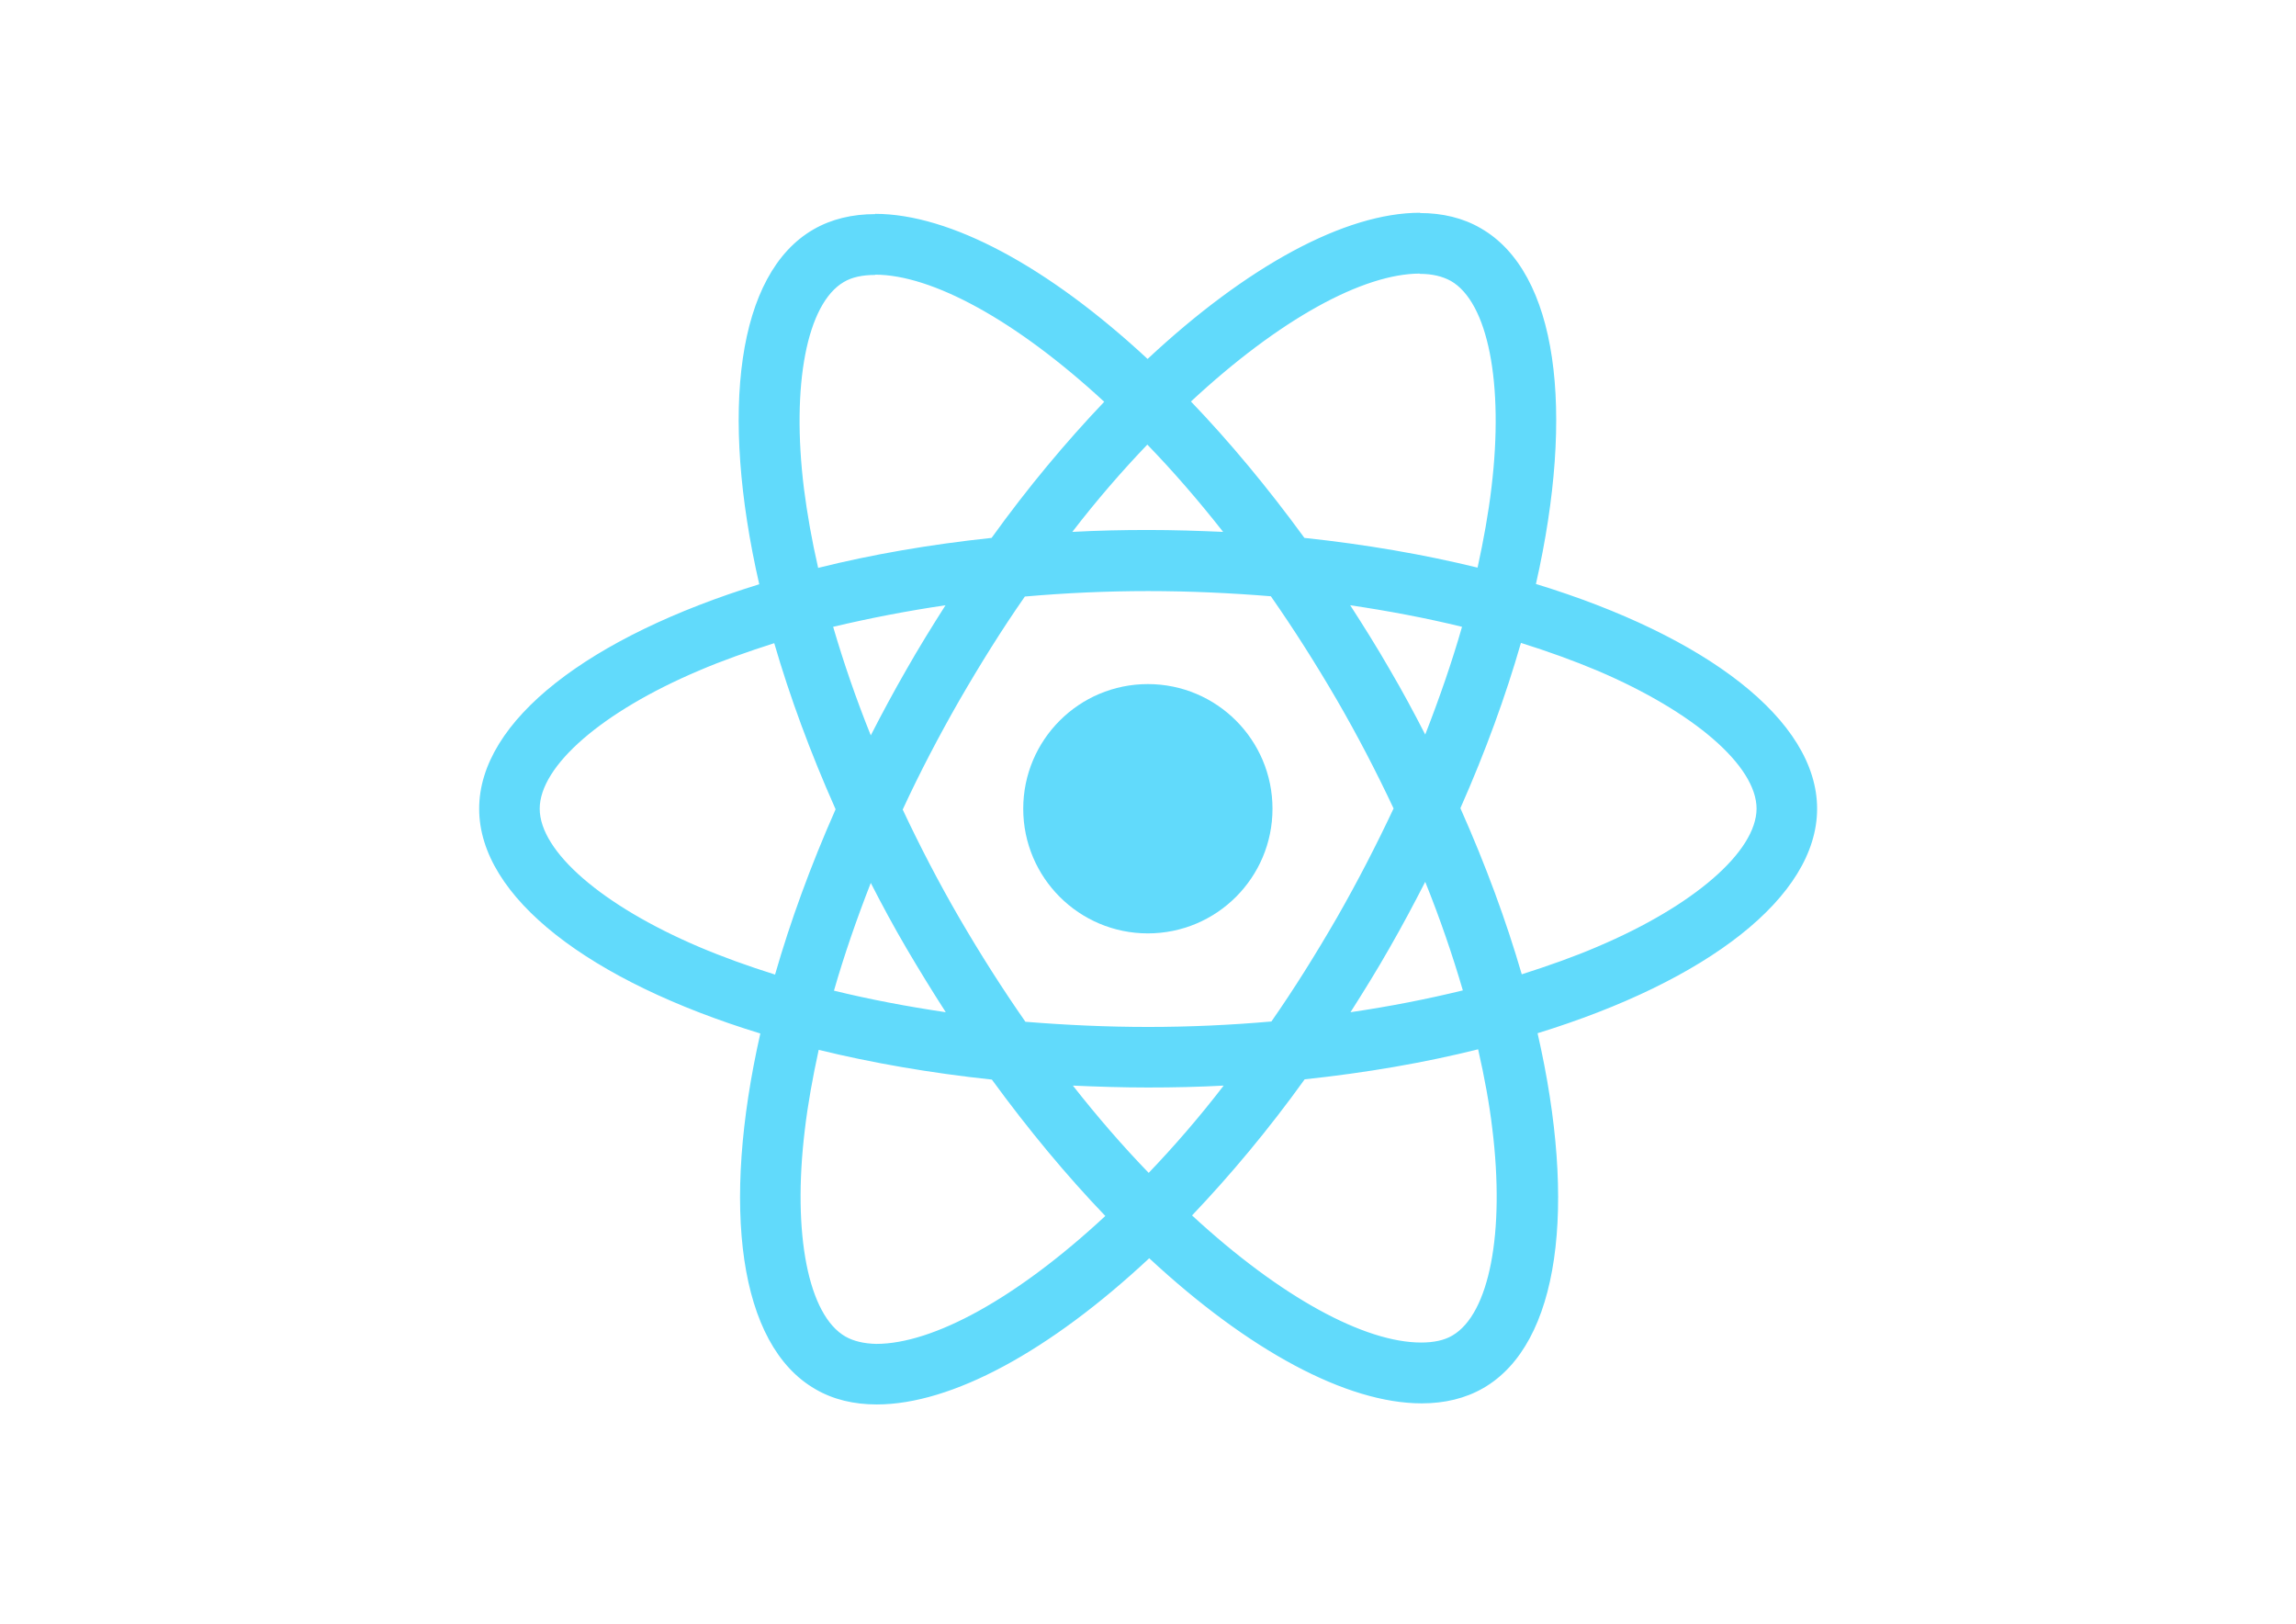
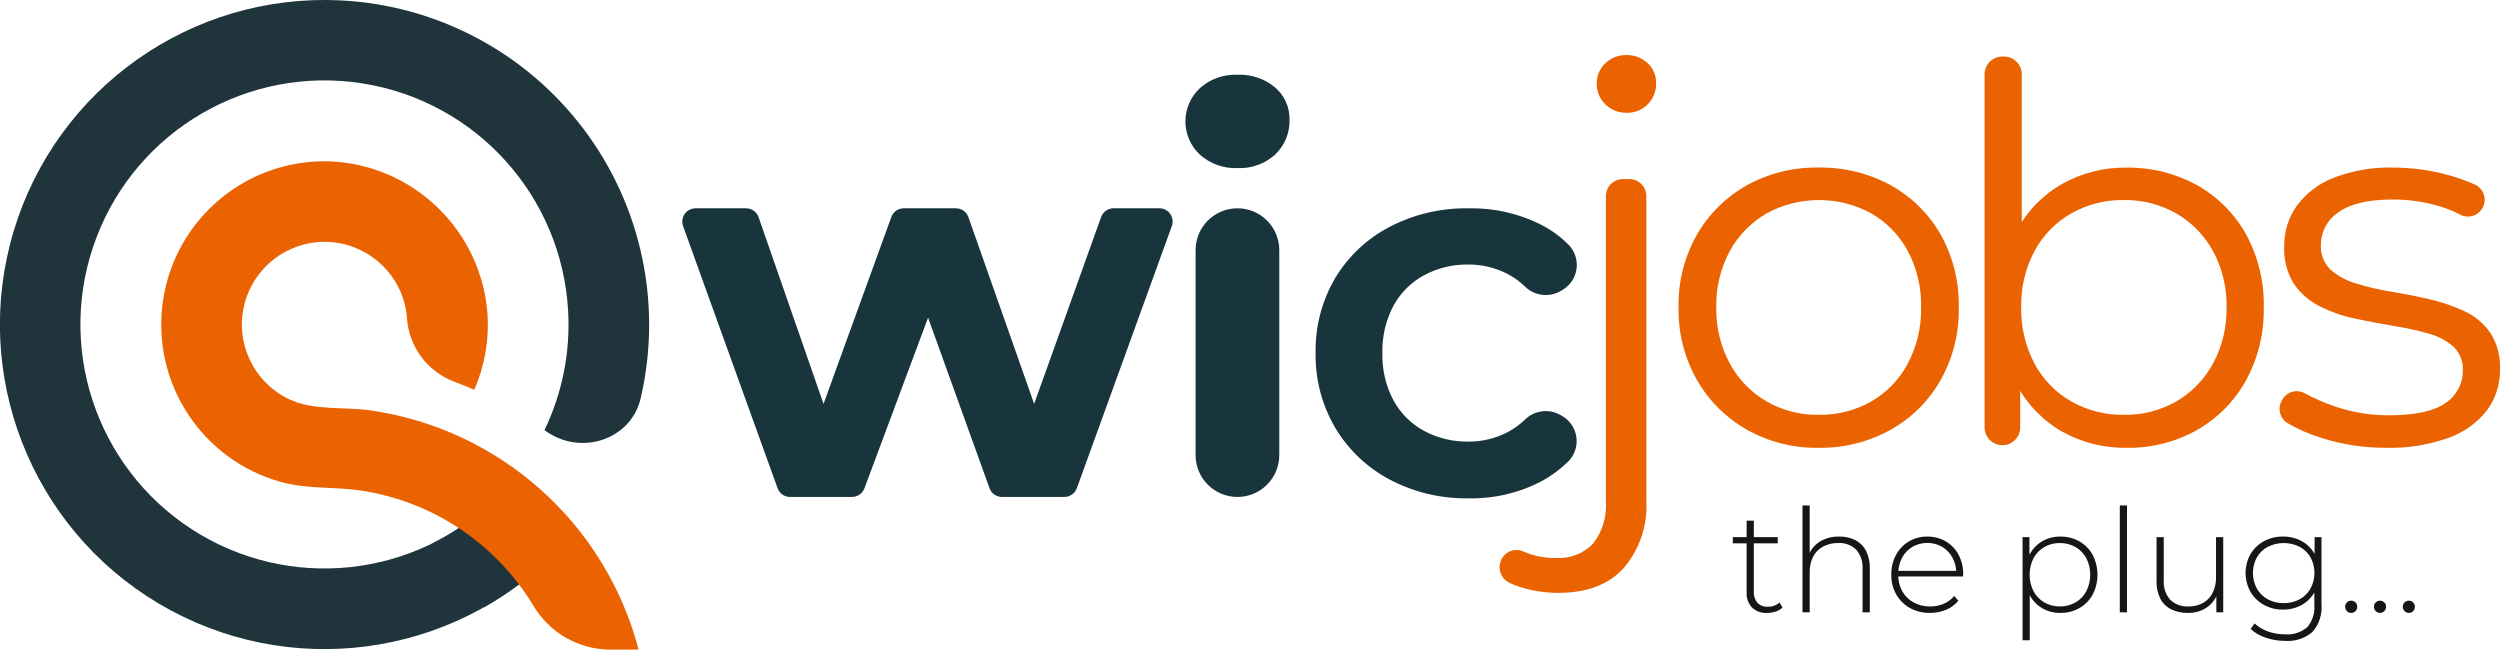
- <svg xmlns="http://www.w3.org/2000/svg" viewBox="0 0 841.9 595.3">
-   <g fill="#61DAFB">
-     <path d="M666.3 296.5c0-32.5-40.7-63.3-103.1-82.4 14.4-63.6 8-114.2-20.2-130.4-6.5-3.8-14.1-5.6-22.4-5.6v22.3c4.6 0 8.3.9 11.4 2.6 13.6 7.8 19.5 37.5 14.9 75.7-1.1 9.4-2.9 19.3-5.1 29.4-19.6-4.8-41-8.5-63.5-10.9-13.5-18.5-27.5-35.3-41.6-50 32.6-30.3 63.2-46.9 84-46.9V78c-27.5 0-63.5 19.6-99.9 53.6-36.4-33.8-72.4-53.2-99.9-53.2v22.3c20.7 0 51.4 16.5 84 46.6-14 14.7-28 31.4-41.3 49.9-22.6 2.4-44 6.1-63.6 11-2.3-10-4-19.7-5.2-29-4.7-38.2 1.1-67.9 14.6-75.8 3-1.8 6.9-2.6 11.5-2.6V78.5c-8.4 0-16 1.8-22.6 5.6-28.1 16.2-34.4 66.7-19.9 130.1-62.2 19.2-102.7 49.9-102.7 82.3 0 32.5 40.7 63.3 103.1 82.4-14.4 63.6-8 114.2 20.2 130.4 6.5 3.8 14.1 5.6 22.5 5.6 27.5 0 63.5-19.6 99.9-53.6 36.4 33.8 72.4 53.2 99.9 53.2 8.4 0 16-1.8 22.6-5.6 28.1-16.2 34.4-66.7 19.9-130.1 62-19.1 102.5-49.9 102.5-82.3zm-130.2-66.7c-3.7 12.9-8.3 26.2-13.5 39.5-4.1-8-8.4-16-13.1-24-4.6-8-9.5-15.8-14.4-23.4 14.2 2.1 27.9 4.7 41 7.9zm-45.8 106.5c-7.8 13.5-15.8 26.3-24.1 38.2-14.9 1.3-30 2-45.2 2-15.1 0-30.2-.7-45-1.9-8.3-11.9-16.4-24.6-24.2-38-7.6-13.1-14.5-26.4-20.8-39.8 6.2-13.4 13.2-26.8 20.7-39.9 7.8-13.5 15.8-26.3 24.1-38.2 14.9-1.3 30-2 45.2-2 15.1 0 30.2.7 45 1.9 8.3 11.9 16.4 24.6 24.2 38 7.6 13.1 14.5 26.4 20.8 39.8-6.3 13.4-13.2 26.8-20.7 39.9zm32.3-13c5.4 13.4 10 26.8 13.8 39.8-13.1 3.2-26.9 5.9-41.2 8 4.9-7.7 9.8-15.6 14.4-23.7 4.6-8 8.9-16.1 13-24.1zM421.2 430c-9.3-9.6-18.6-20.3-27.8-32 9 .4 18.2.7 27.5.7 9.4 0 18.7-.2 27.8-.7-9 11.7-18.3 22.4-27.5 32zm-74.4-58.9c-14.2-2.1-27.9-4.7-41-7.9 3.7-12.9 8.3-26.2 13.5-39.5 4.1 8 8.4 16 13.1 24 4.7 8 9.5 15.8 14.4 23.4zM420.7 163c9.3 9.6 18.6 20.3 27.8 32-9-.4-18.2-.7-27.5-.7-9.4 0-18.7.2-27.8.7 9-11.7 18.3-22.4 27.5-32zm-74 58.9c-4.9 7.7-9.8 15.6-14.4 23.7-4.6 8-8.9 16-13 24-5.4-13.4-10-26.8-13.8-39.8 13.1-3.1 26.9-5.8 41.2-7.9zm-90.5 125.2c-35.4-15.1-58.3-34.9-58.3-50.6 0-15.7 22.9-35.6 58.3-50.6 8.6-3.7 18-7 27.7-10.1 5.7 19.6 13.2 40 22.5 60.9-9.2 20.8-16.6 41.1-22.2 60.6-9.9-3.1-19.3-6.5-28-10.2zM310 490c-13.6-7.8-19.5-37.5-14.9-75.7 1.1-9.4 2.9-19.3 5.1-29.4 19.6 4.8 41 8.5 63.5 10.9 13.5 18.5 27.5 35.3 41.6 50-32.6 30.3-63.2 46.9-84 46.9-4.5-.1-8.3-1-11.3-2.7zm237.2-76.2c4.7 38.2-1.1 67.9-14.6 75.8-3 1.8-6.9 2.6-11.5 2.6-20.7 0-51.4-16.5-84-46.6 14-14.7 28-31.4 41.3-49.9 22.6-2.4 44-6.1 63.6-11 2.3 10.1 4.1 19.8 5.2 29.1zm38.5-66.7c-8.6 3.7-18 7-27.7 10.1-5.7-19.6-13.2-40-22.5-60.9 9.2-20.8 16.6-41.1 22.2-60.6 9.9 3.1 19.3 6.5 28.1 10.2 35.4 15.1 58.3 34.9 58.3 50.6-.1 15.7-23 35.6-58.4 50.6zM320.8 78.4z" />
-     <circle cx="420.9" cy="296.5" r="45.7" />
-     <path d="M520.5 78.1z" />
+ <svg xmlns="http://www.w3.org/2000/svg" width="264" height="68.604" viewBox="0 0 264 68.604">
+   <g id="Group_303" data-name="Group 303" transform="translate(-20.862 -10.66)">
+     <g id="Group_300" data-name="Group 300" transform="translate(20.862 10.66)">
+       <path id="Path_6570" data-name="Path 6570" d="M98.488,60.844l-9.98-27.681a1.4,1.4,0,0,1,.842-1.793,1.417,1.417,0,0,1,.476-.083h5.339a1.4,1.4,0,0,1,1.321.942l8.147,23.43a1.4,1.4,0,0,1-1.321,1.86h0A1.4,1.4,0,0,1,102,55.642l8.5-23.432a1.4,1.4,0,0,1,1.316-.923h5.507a1.4,1.4,0,0,1,1.319.936l8.249,23.43a1.4,1.4,0,0,1-.854,1.785,1.384,1.384,0,0,1-.465.08h0a1.4,1.4,0,0,1-1.4-1.4,1.374,1.374,0,0,1,.082-.473l8.4-23.432a1.4,1.4,0,0,1,1.318-.929h4.836a1.4,1.4,0,0,1,1.316,1.877L130.092,60.845a1.4,1.4,0,0,1-1.316.923h-6.59a1.4,1.4,0,0,1-1.318-.925L113.1,39.277h2.608l-8.046,21.58a1.4,1.4,0,0,1-1.313.911H99.806A1.4,1.4,0,0,1,98.488,60.844Z" transform="translate(-16.377 -9.291)" fill="#18353e" />
+       <path id="Path_6571" data-name="Path 6571" d="M143.745,27.919a5.6,5.6,0,0,1-3.966-1.417,4.8,4.8,0,0,1,0-7.026,5.611,5.611,0,0,1,3.966-1.414,5.824,5.824,0,0,1,3.964,1.33,4.342,4.342,0,0,1,1.532,3.426,4.859,4.859,0,0,1-1.5,3.657A5.526,5.526,0,0,1,143.745,27.919Zm-4.42,30.309V36.585a4.42,4.42,0,0,1,4.419-4.42h0a4.419,4.419,0,0,1,4.418,4.42V58.227a4.419,4.419,0,0,1-4.418,4.42h0a4.42,4.42,0,0,1-4.42-4.419Z" transform="translate(-13.07 -10.169)" fill="#18353e" />
+       <path id="Path_6574" data-name="Path 6574" d="M175.57,72.905a13.306,13.306,0,0,1-3.71-.515,9.045,9.045,0,0,1-1.443-.543,1.828,1.828,0,0,1-.89-2.412h0a1.767,1.767,0,0,1,2.307-.914,8.263,8.263,0,0,0,3.5.7,4.968,4.968,0,0,0,3.892-1.509,6.48,6.48,0,0,0,1.358-4.468V31.014a1.8,1.8,0,0,1,1.8-1.805h.676a1.8,1.8,0,0,1,1.8,1.8h0V63.247a10.061,10.061,0,0,1-2.383,7.032Q180.094,72.907,175.57,72.905Zm7.183-50.7a3.041,3.041,0,0,1-2.234-.9,2.963,2.963,0,0,1-.9-2.173,2.862,2.862,0,0,1,.9-2.141,3.09,3.09,0,0,1,2.234-.877,3.155,3.155,0,0,1,2.233.845,2.768,2.768,0,0,1,.906,2.114,3.086,3.086,0,0,1-.877,2.233A3.011,3.011,0,0,1,182.753,22.207Z" transform="translate(-11.005 -10.299)" fill="#eb6300" />
+       <path id="Path_6575" data-name="Path 6575" d="M201.854,56.847a14.953,14.953,0,0,1-7.549-1.909,14,14,0,0,1-5.283-5.255,14.993,14.993,0,0,1-1.937-7.661,14.979,14.979,0,0,1,1.937-7.688,13.955,13.955,0,0,1,5.254-5.2,15.1,15.1,0,0,1,7.578-1.88,15.375,15.375,0,0,1,7.661,1.88,13.69,13.69,0,0,1,5.253,5.2,15.141,15.141,0,0,1,1.909,7.688,15.171,15.171,0,0,1-1.909,7.661,13.756,13.756,0,0,1-5.282,5.255A15.212,15.212,0,0,1,201.854,56.847Zm0-3.484a10.921,10.921,0,0,0,5.586-1.413,10.112,10.112,0,0,0,3.844-3.98,12.2,12.2,0,0,0,1.411-5.948,12.117,12.117,0,0,0-1.411-5.972,10.163,10.163,0,0,0-3.844-3.956,11.556,11.556,0,0,0-11.063,0,10.37,10.37,0,0,0-3.871,3.956,11.932,11.932,0,0,0-1.437,5.972,11.994,11.994,0,0,0,1.438,5.948,10.323,10.323,0,0,0,3.871,3.98A10.713,10.713,0,0,0,201.854,53.363Z" transform="translate(-9.828 -9.559)" fill="#eb6300" />
+       <path id="Path_6576" data-name="Path 6576" d="M217.389,55.42V18.14a1.88,1.88,0,0,1,1.881-1.88h.166a1.88,1.88,0,0,1,1.88,1.88V36.748c0,.058,0,.117-.009.175l-.53,5.624a1.782,1.782,0,0,0,0,.3l.373,5.65c0,.043,0,.082,0,.125v6.8a1.88,1.88,0,0,1-1.88,1.88h0A1.881,1.881,0,0,1,217.389,55.42Zm14.99,2.157a13.556,13.556,0,0,1-6.86-1.741,12.4,12.4,0,0,1-4.81-5.061,16.82,16.82,0,0,1-1.77-8.021,16.6,16.6,0,0,1,1.8-8.048,12.428,12.428,0,0,1,4.84-5,13.6,13.6,0,0,1,6.8-1.716,14.9,14.9,0,0,1,7.44,1.852,13.426,13.426,0,0,1,5.171,5.172,15.441,15.441,0,0,1,1.879,7.743,15.482,15.482,0,0,1-1.879,7.716,13.548,13.548,0,0,1-5.171,5.227,14.733,14.733,0,0,1-7.439,1.88Zm-.277-3.484a10.8,10.8,0,0,0,5.53-1.413A10.3,10.3,0,0,0,241.5,48.7a11.99,11.99,0,0,0,1.439-5.948A11.925,11.925,0,0,0,241.5,36.78a10.37,10.37,0,0,0-3.871-3.956,10.86,10.86,0,0,0-5.531-1.41,10.983,10.983,0,0,0-5.559,1.41,10.125,10.125,0,0,0-3.871,3.956,12.143,12.143,0,0,0-1.411,5.972,12.169,12.169,0,0,0,1.411,5.948,10.061,10.061,0,0,0,3.871,3.98,10.964,10.964,0,0,0,5.559,1.413Z" transform="translate(-7.817 -10.289)" fill="#eb6300" />
+       <path id="Path_6577" data-name="Path 6577" d="M257.875,56.847a22.244,22.244,0,0,1-6.8-1.024,17.363,17.363,0,0,1-3.643-1.587,1.758,1.758,0,0,1-.591-2.382l.054-.1a1.746,1.746,0,0,1,2.378-.661,19.577,19.577,0,0,0,3.074,1.351,17.39,17.39,0,0,0,5.808.969q4.146,0,5.973-1.3a4.043,4.043,0,0,0,1.823-3.456,3.2,3.2,0,0,0-1.023-2.517,6.724,6.724,0,0,0-2.682-1.383,32.826,32.826,0,0,0-3.707-.8q-2.044-.331-4.064-.775a14.865,14.865,0,0,1-3.678-1.3,7.183,7.183,0,0,1-2.683-2.351,6.9,6.9,0,0,1-1.023-3.982,7.208,7.208,0,0,1,1.327-4.258,8.77,8.77,0,0,1,3.9-2.96,16.234,16.234,0,0,1,6.278-1.078,21.958,21.958,0,0,1,5.641.746,18.5,18.5,0,0,1,3.021,1.064,1.763,1.763,0,0,1,.782,2.447h0a1.755,1.755,0,0,1-2.356.718,13.091,13.091,0,0,0-2.664-1.023,17.4,17.4,0,0,0-4.424-.579q-3.927,0-5.78,1.354a4.118,4.118,0,0,0-1.852,3.458,3.361,3.361,0,0,0,1.023,2.6,7.054,7.054,0,0,0,2.71,1.464,27.237,27.237,0,0,0,3.7.858q2.02.331,4.038.8a18.3,18.3,0,0,1,3.707,1.271,6.822,6.822,0,0,1,2.711,2.267,6.608,6.608,0,0,1,1.022,3.845,7.05,7.05,0,0,1-1.411,4.4,9.015,9.015,0,0,1-4.092,2.877A18.241,18.241,0,0,1,257.875,56.847Z" transform="translate(-5.878 -9.559)" fill="#eb6300" />
+       <g id="Layer_4" data-name="Layer 4">
+         <g id="Group_257" data-name="Group 257">
+           <path id="Path_6578" data-name="Path 6578" d="M56.812,10.7a34.283,34.283,0,0,1,31.71,42c-1.033,4.46-6.4,6.137-10.09,3.432l-.073-.051a25.675,25.675,0,0,0,2.5-12.543,25.77,25.77,0,1,0-7.5,19.595,11.717,11.717,0,0,1,6.2,5.836A34.273,34.273,0,1,1,56.812,10.7Z" transform="translate(-20.862 -10.66)" fill="#20343c" />
+           <path id="Path_6579" data-name="Path 6579" d="M63.7,64.766a25.828,25.828,0,0,0,6.815-4.895,11.717,11.717,0,0,1,6.2,5.836,34.426,34.426,0,0,1-7.605,5.826A21.755,21.755,0,0,0,63.7,64.766Z" transform="translate(-18.018 -7.394)" fill="#20343c" />
+           <path id="Path_6580" data-name="Path 6580" d="M54.591,26.636a17.416,17.416,0,0,1,16.7,16.239,17.193,17.193,0,0,1-1.405,7.888q-1.048-.459-2.127-.861a7.734,7.734,0,0,1-4.984-6.756,8.994,8.994,0,0,0-.133-.983,8.732,8.732,0,1,0-12.35,9.577c2.58,1.243,5.79.8,8.552,1.187A34.316,34.316,0,0,1,87.24,78.2h-3.1a9.476,9.476,0,0,1-8.047-4.7A25.771,25.771,0,0,0,57.873,61.394c-2.8-.413-5.547-.126-8.312-.874a17.246,17.246,0,0,1,5.03-33.883Z" transform="translate(-19.802 -9.6)" fill="#eb6300" />
+         </g>
+       </g>
+       <g id="Group_299" data-name="Group 299" transform="translate(138.927 21.996)">
+         <path id="Path_6615" data-name="Path 6615" d="M167.321,61.914a17.277,17.277,0,0,1-8.37-1.989,14.671,14.671,0,0,1-5.738-5.459,15.094,15.094,0,0,1-2.072-7.894,15.057,15.057,0,0,1,2.072-7.922,14.542,14.542,0,0,1,5.738-5.4,17.471,17.471,0,0,1,8.37-1.961,16.22,16.22,0,0,1,7.7,1.764,11.821,11.821,0,0,1,2.83,2.074,3.06,3.06,0,0,1-.653,4.791l-.223.13a3.13,3.13,0,0,1-3.754-.528,7.794,7.794,0,0,0-1.784-1.288,8.891,8.891,0,0,0-4.172-1.008,9.615,9.615,0,0,0-4.647,1.12,8.057,8.057,0,0,0-3.247,3.219,10.1,10.1,0,0,0-1.175,5.011,10.1,10.1,0,0,0,1.175,5.011,8.044,8.044,0,0,0,3.247,3.219,9.6,9.6,0,0,0,4.647,1.121,8.891,8.891,0,0,0,4.172-1.008,7.794,7.794,0,0,0,1.784-1.288,3.131,3.131,0,0,1,3.754-.528l.206.119a3.058,3.058,0,0,1,.653,4.79,12.4,12.4,0,0,1-2.813,2.085A15.812,15.812,0,0,1,167.321,61.914Z" transform="translate(-151.141 -31.287)" fill="#18353e" />
+       </g>
+     </g>
+     <g id="Group_301" data-name="Group 301" transform="translate(203.845 64.034)">
+       <path id="Path_6616" data-name="Path 6616" d="M192.455,64.613v-.655H197.2v.655Zm3.621,7.348a2.119,2.119,0,0,1-1.606-.578,2.186,2.186,0,0,1-.555-1.581V62.224h.76v7.5a1.661,1.661,0,0,0,.381,1.171,1.417,1.417,0,0,0,1.1.411,1.767,1.767,0,0,0,1.233-.441l.319.533a1.864,1.864,0,0,1-.738.425A2.917,2.917,0,0,1,196.076,71.961Z" transform="translate(-192.455 -60.612)" fill="#161615" />
+       <path id="Path_6617" data-name="Path 6617" d="M203.239,64a3.656,3.656,0,0,1,1.7.372,2.632,2.632,0,0,1,1.126,1.126,3.915,3.915,0,0,1,.4,1.864V72H205.7v-4.58a2.815,2.815,0,0,0-.677-2.039,2.51,2.51,0,0,0-1.894-.7,3.262,3.262,0,0,0-1.613.382,2.523,2.523,0,0,0-1.041,1.064,3.507,3.507,0,0,0-.358,1.643V72h-.76V60.712h.76v5.554l-.137-.244a3,3,0,0,1,1.2-1.483A3.713,3.713,0,0,1,203.239,64Z" transform="translate(-191.997 -60.712)" fill="#161615" />
+       <path id="Path_6618" data-name="Path 6618" d="M212.243,71.857a4.261,4.261,0,0,1-2.122-.516,3.759,3.759,0,0,1-1.446-1.431,4.1,4.1,0,0,1-.525-2.084,4.282,4.282,0,0,1,.495-2.092,3.661,3.661,0,0,1,1.361-1.423,3.726,3.726,0,0,1,1.948-.517,3.775,3.775,0,0,1,1.94.5,3.578,3.578,0,0,1,1.354,1.408,4.3,4.3,0,0,1,.495,2.092.653.653,0,0,1-.009.1.8.8,0,0,0-.007.115h-7.014v-.594h6.6l-.306.29a3.3,3.3,0,0,0-.387-1.667,3.033,3.033,0,0,0-1.088-1.157,3.2,3.2,0,0,0-3.158,0,2.947,2.947,0,0,0-1.088,1.157,3.492,3.492,0,0,0-.4,1.681v.138a3.4,3.4,0,0,0,.433,1.726,3.062,3.062,0,0,0,1.194,1.172,3.537,3.537,0,0,0,1.735.419,3.687,3.687,0,0,0,1.423-.274,2.79,2.79,0,0,0,1.119-.837l.441.5a3.253,3.253,0,0,1-1.3.966A4.35,4.35,0,0,1,212.243,71.857Z" transform="translate(-191.413 -60.507)" fill="#161615" />
+       <path id="Path_6619" data-name="Path 6619" d="M221.148,74.748V63.854h.729v2.6l-.122,1.384.152,1.384v5.523Zm3.986-2.891a3.714,3.714,0,0,1-1.894-.486,3.5,3.5,0,0,1-1.339-1.392,4.934,4.934,0,0,1,0-4.307,3.509,3.509,0,0,1,1.339-1.392,3.724,3.724,0,0,1,1.894-.486,4,4,0,0,1,2.017.509,3.69,3.69,0,0,1,1.4,1.423,4.581,4.581,0,0,1,0,4.2,3.683,3.683,0,0,1-1.4,1.423A4,4,0,0,1,225.134,71.857Zm-.046-.684a3.242,3.242,0,0,0,1.643-.419,2.993,2.993,0,0,0,1.148-1.178,3.879,3.879,0,0,0,0-3.507,3,3,0,0,0-1.148-1.172,3.243,3.243,0,0,0-1.643-.419,3.2,3.2,0,0,0-1.636.419,3.023,3.023,0,0,0-1.141,1.172,3.888,3.888,0,0,0,0,3.507,3.011,3.011,0,0,0,1.141,1.178A3.2,3.2,0,0,0,225.088,71.173Z" transform="translate(-190.55 -60.507)" fill="#161615" />
+       <path id="Path_6620" data-name="Path 6620" d="M230.779,72V60.712h.76V72Z" transform="translate(-189.911 -60.712)" fill="#161615" />
+       <path id="Path_6621" data-name="Path 6621" d="M237.734,71.853a3.9,3.9,0,0,1-1.765-.372,2.6,2.6,0,0,1-1.15-1.126,3.912,3.912,0,0,1-.4-1.864V63.85h.761v4.58a2.8,2.8,0,0,0,.685,2.039,2.578,2.578,0,0,0,1.932.7,3.038,3.038,0,0,0,1.553-.381,2.534,2.534,0,0,0,1-1.073,3.578,3.578,0,0,0,.35-1.636V63.85h.761v7.943h-.73V69.586l.107.259a2.974,2.974,0,0,1-1.165,1.468A3.424,3.424,0,0,1,237.734,71.853Z" transform="translate(-189.67 -60.504)" fill="#161615" />
+       <path id="Path_6622" data-name="Path 6622" d="M247.191,71.507a4.085,4.085,0,0,1-2.017-.494,3.744,3.744,0,0,1-1.415-1.369,4.093,4.093,0,0,1,0-4.01,3.7,3.7,0,0,1,1.415-1.354,4.139,4.139,0,0,1,2.017-.486,4.02,4.02,0,0,1,1.94.463,3.449,3.449,0,0,1,1.361,1.324,4.468,4.468,0,0,1,0,4.116,3.477,3.477,0,0,1-1.361,1.338A3.966,3.966,0,0,1,247.191,71.507Zm.212,3.3a6.255,6.255,0,0,1-2.054-.336,4.165,4.165,0,0,1-1.582-.928l.412-.578a4.185,4.185,0,0,0,1.423.852,5.127,5.127,0,0,0,1.787.3,3.227,3.227,0,0,0,2.35-.744,3.182,3.182,0,0,0,.753-2.344V68.829l.152-1.187-.122-1.186v-2.6h.73v7.091a3.918,3.918,0,0,1-.966,2.928A3.993,3.993,0,0,1,247.4,74.81Zm-.152-3.986a3.439,3.439,0,0,0,1.689-.4,2.968,2.968,0,0,0,1.15-1.126,3.485,3.485,0,0,0,0-3.31,2.93,2.93,0,0,0-1.15-1.111,3.754,3.754,0,0,0-3.355,0,2.912,2.912,0,0,0-1.156,1.111,3.478,3.478,0,0,0,0,3.31,2.949,2.949,0,0,0,1.156,1.126A3.419,3.419,0,0,0,247.251,70.824Z" transform="translate(-189.084 -60.507)" fill="#161615" />
+       <path id="Path_6623" data-name="Path 6623" d="M253.733,71.435a.612.612,0,0,1-.449-.189.634.634,0,0,1-.191-.465.607.607,0,0,1,.191-.456.644.644,0,0,1,.9,0,.606.606,0,0,1,.19.456.633.633,0,0,1-.19.465A.612.612,0,0,1,253.733,71.435Z" transform="translate(-188.43 -60.086)" fill="#161615" />
+       <path id="Path_6624" data-name="Path 6624" d="M256.586,71.435a.614.614,0,0,1-.449-.189.633.633,0,0,1-.19-.465.606.606,0,0,1,.19-.456.644.644,0,0,1,.9,0,.607.607,0,0,1,.191.456.634.634,0,0,1-.191.465A.612.612,0,0,1,256.586,71.435Z" transform="translate(-188.241 -60.086)" fill="#161615" />
+       <path id="Path_6625" data-name="Path 6625" d="M259.44,71.435a.612.612,0,0,1-.449-.189.634.634,0,0,1-.191-.465.607.607,0,0,1,.191-.456.644.644,0,0,1,.9,0,.606.606,0,0,1,.19.456.633.633,0,0,1-.19.465A.612.612,0,0,1,259.44,71.435Z" transform="translate(-188.051 -60.086)" fill="#161615" />
+     </g>
  </g>
</svg>
